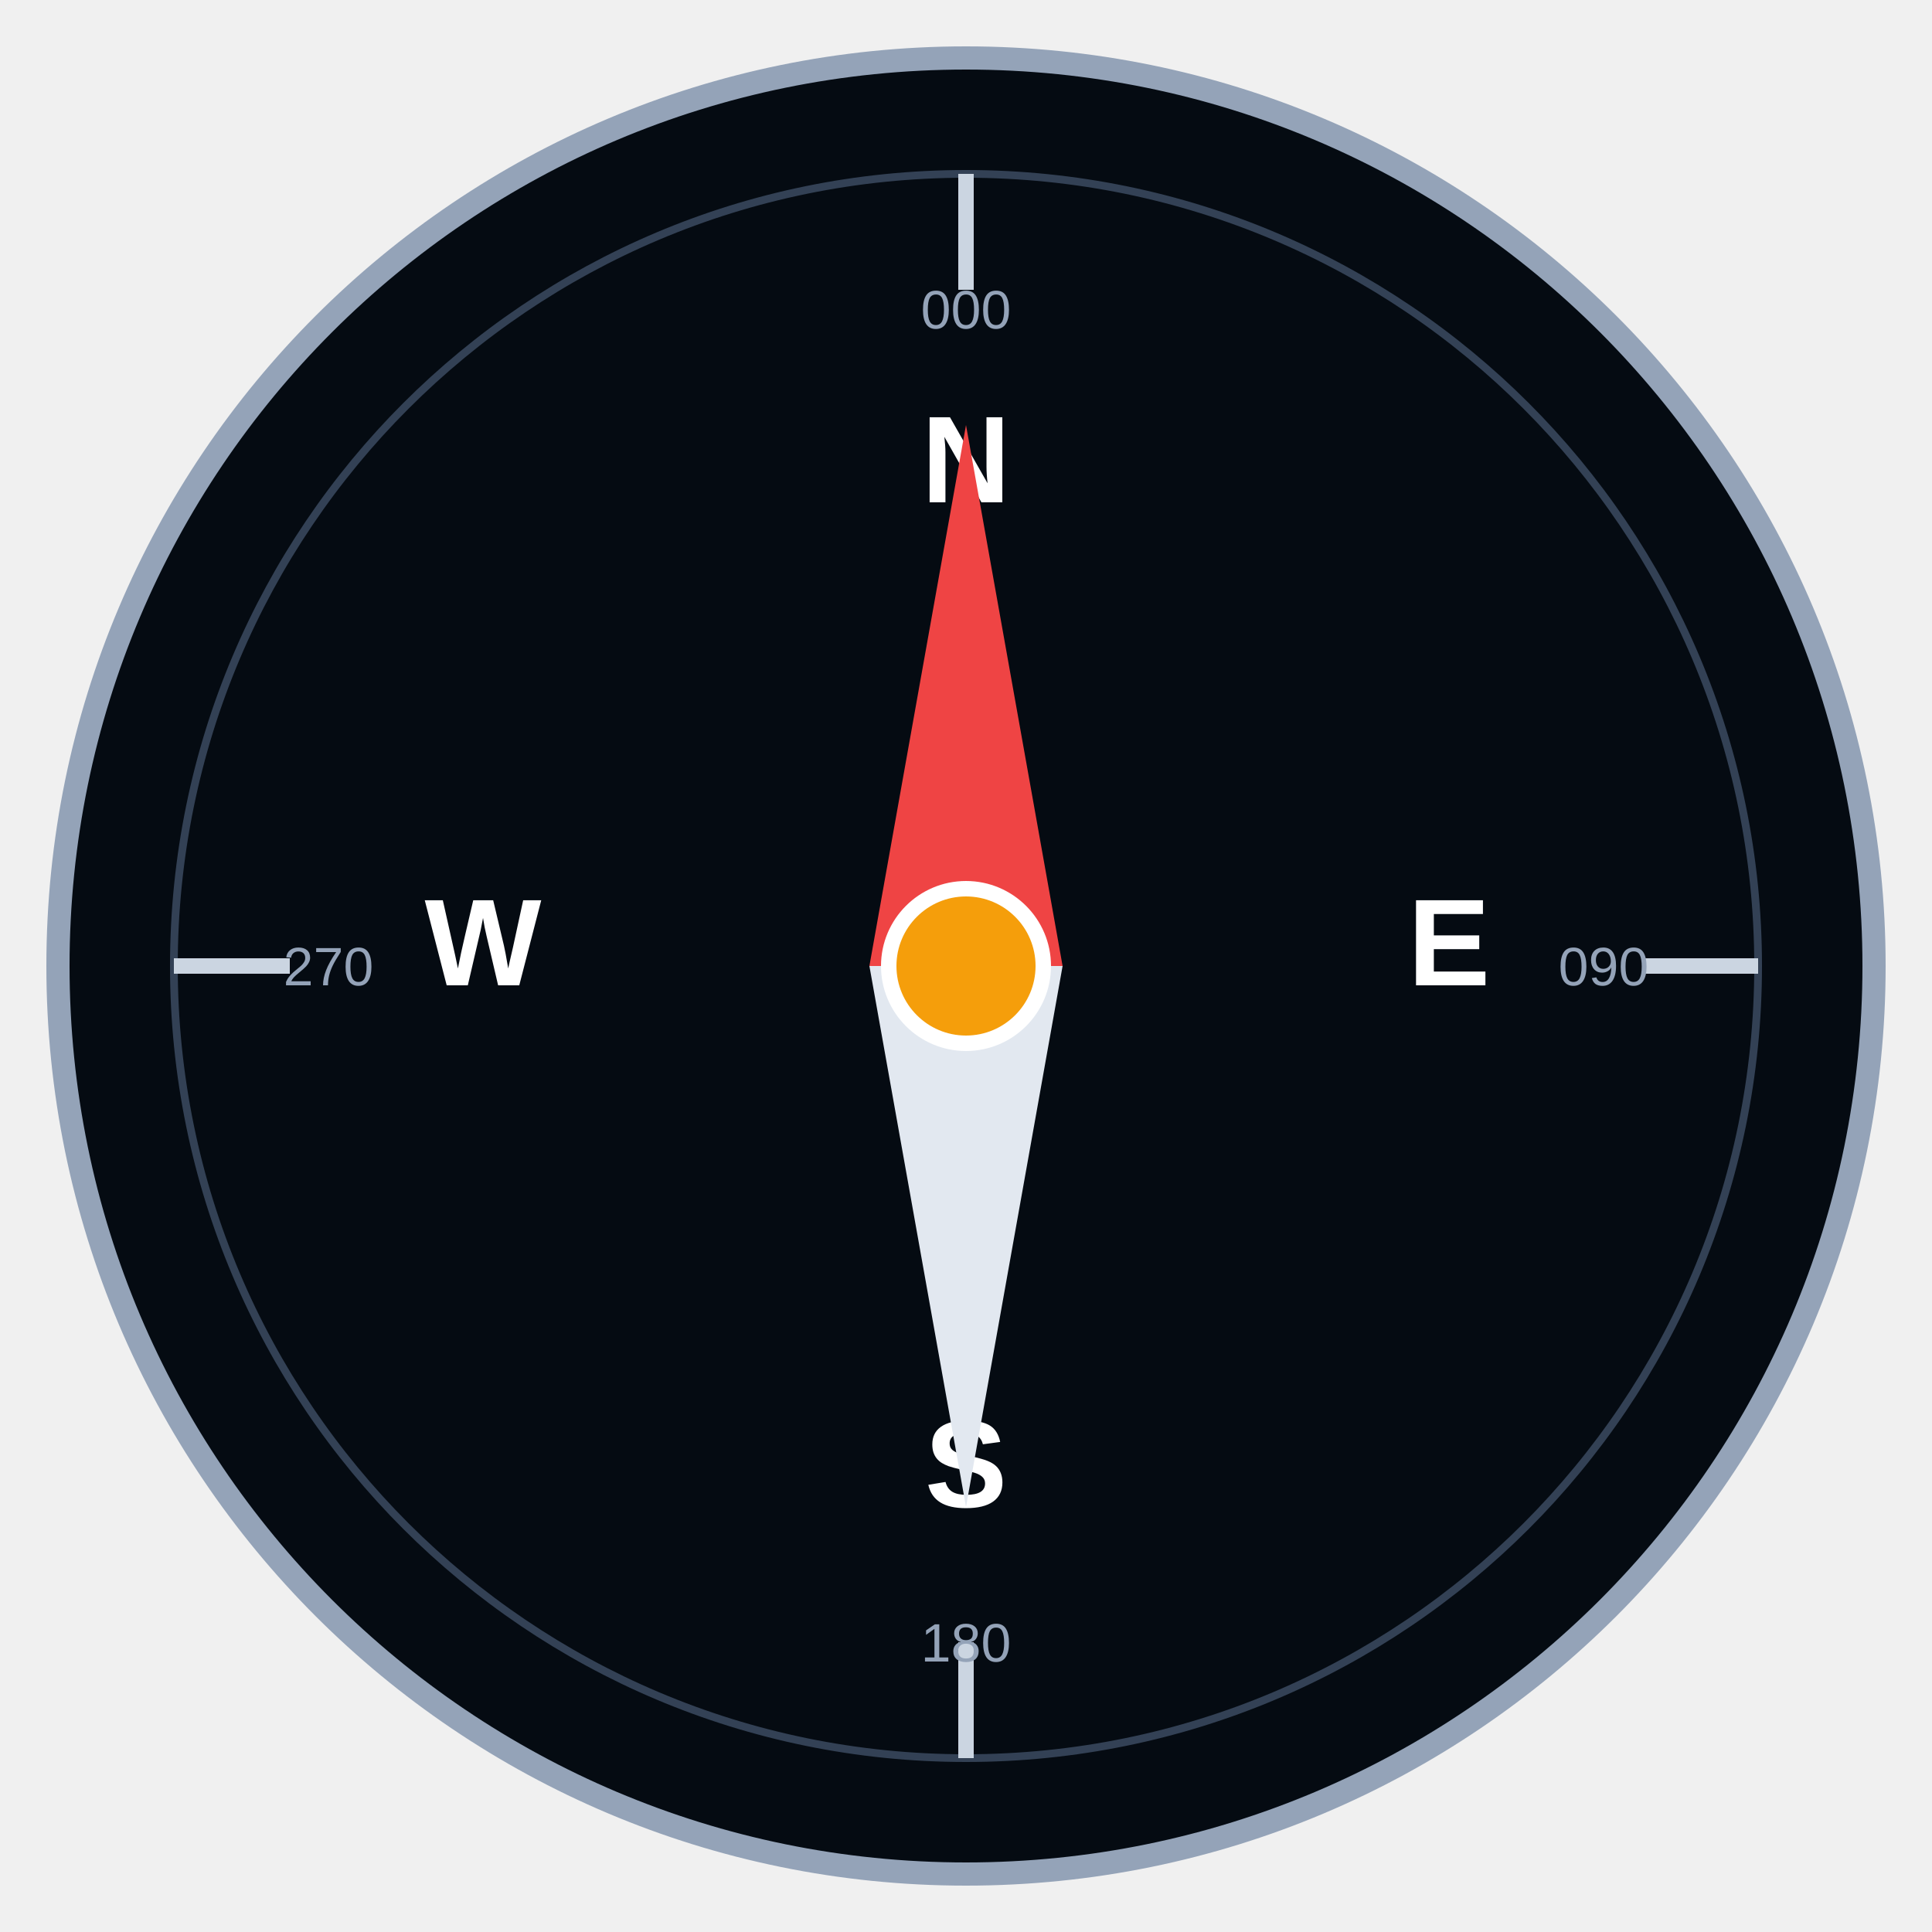
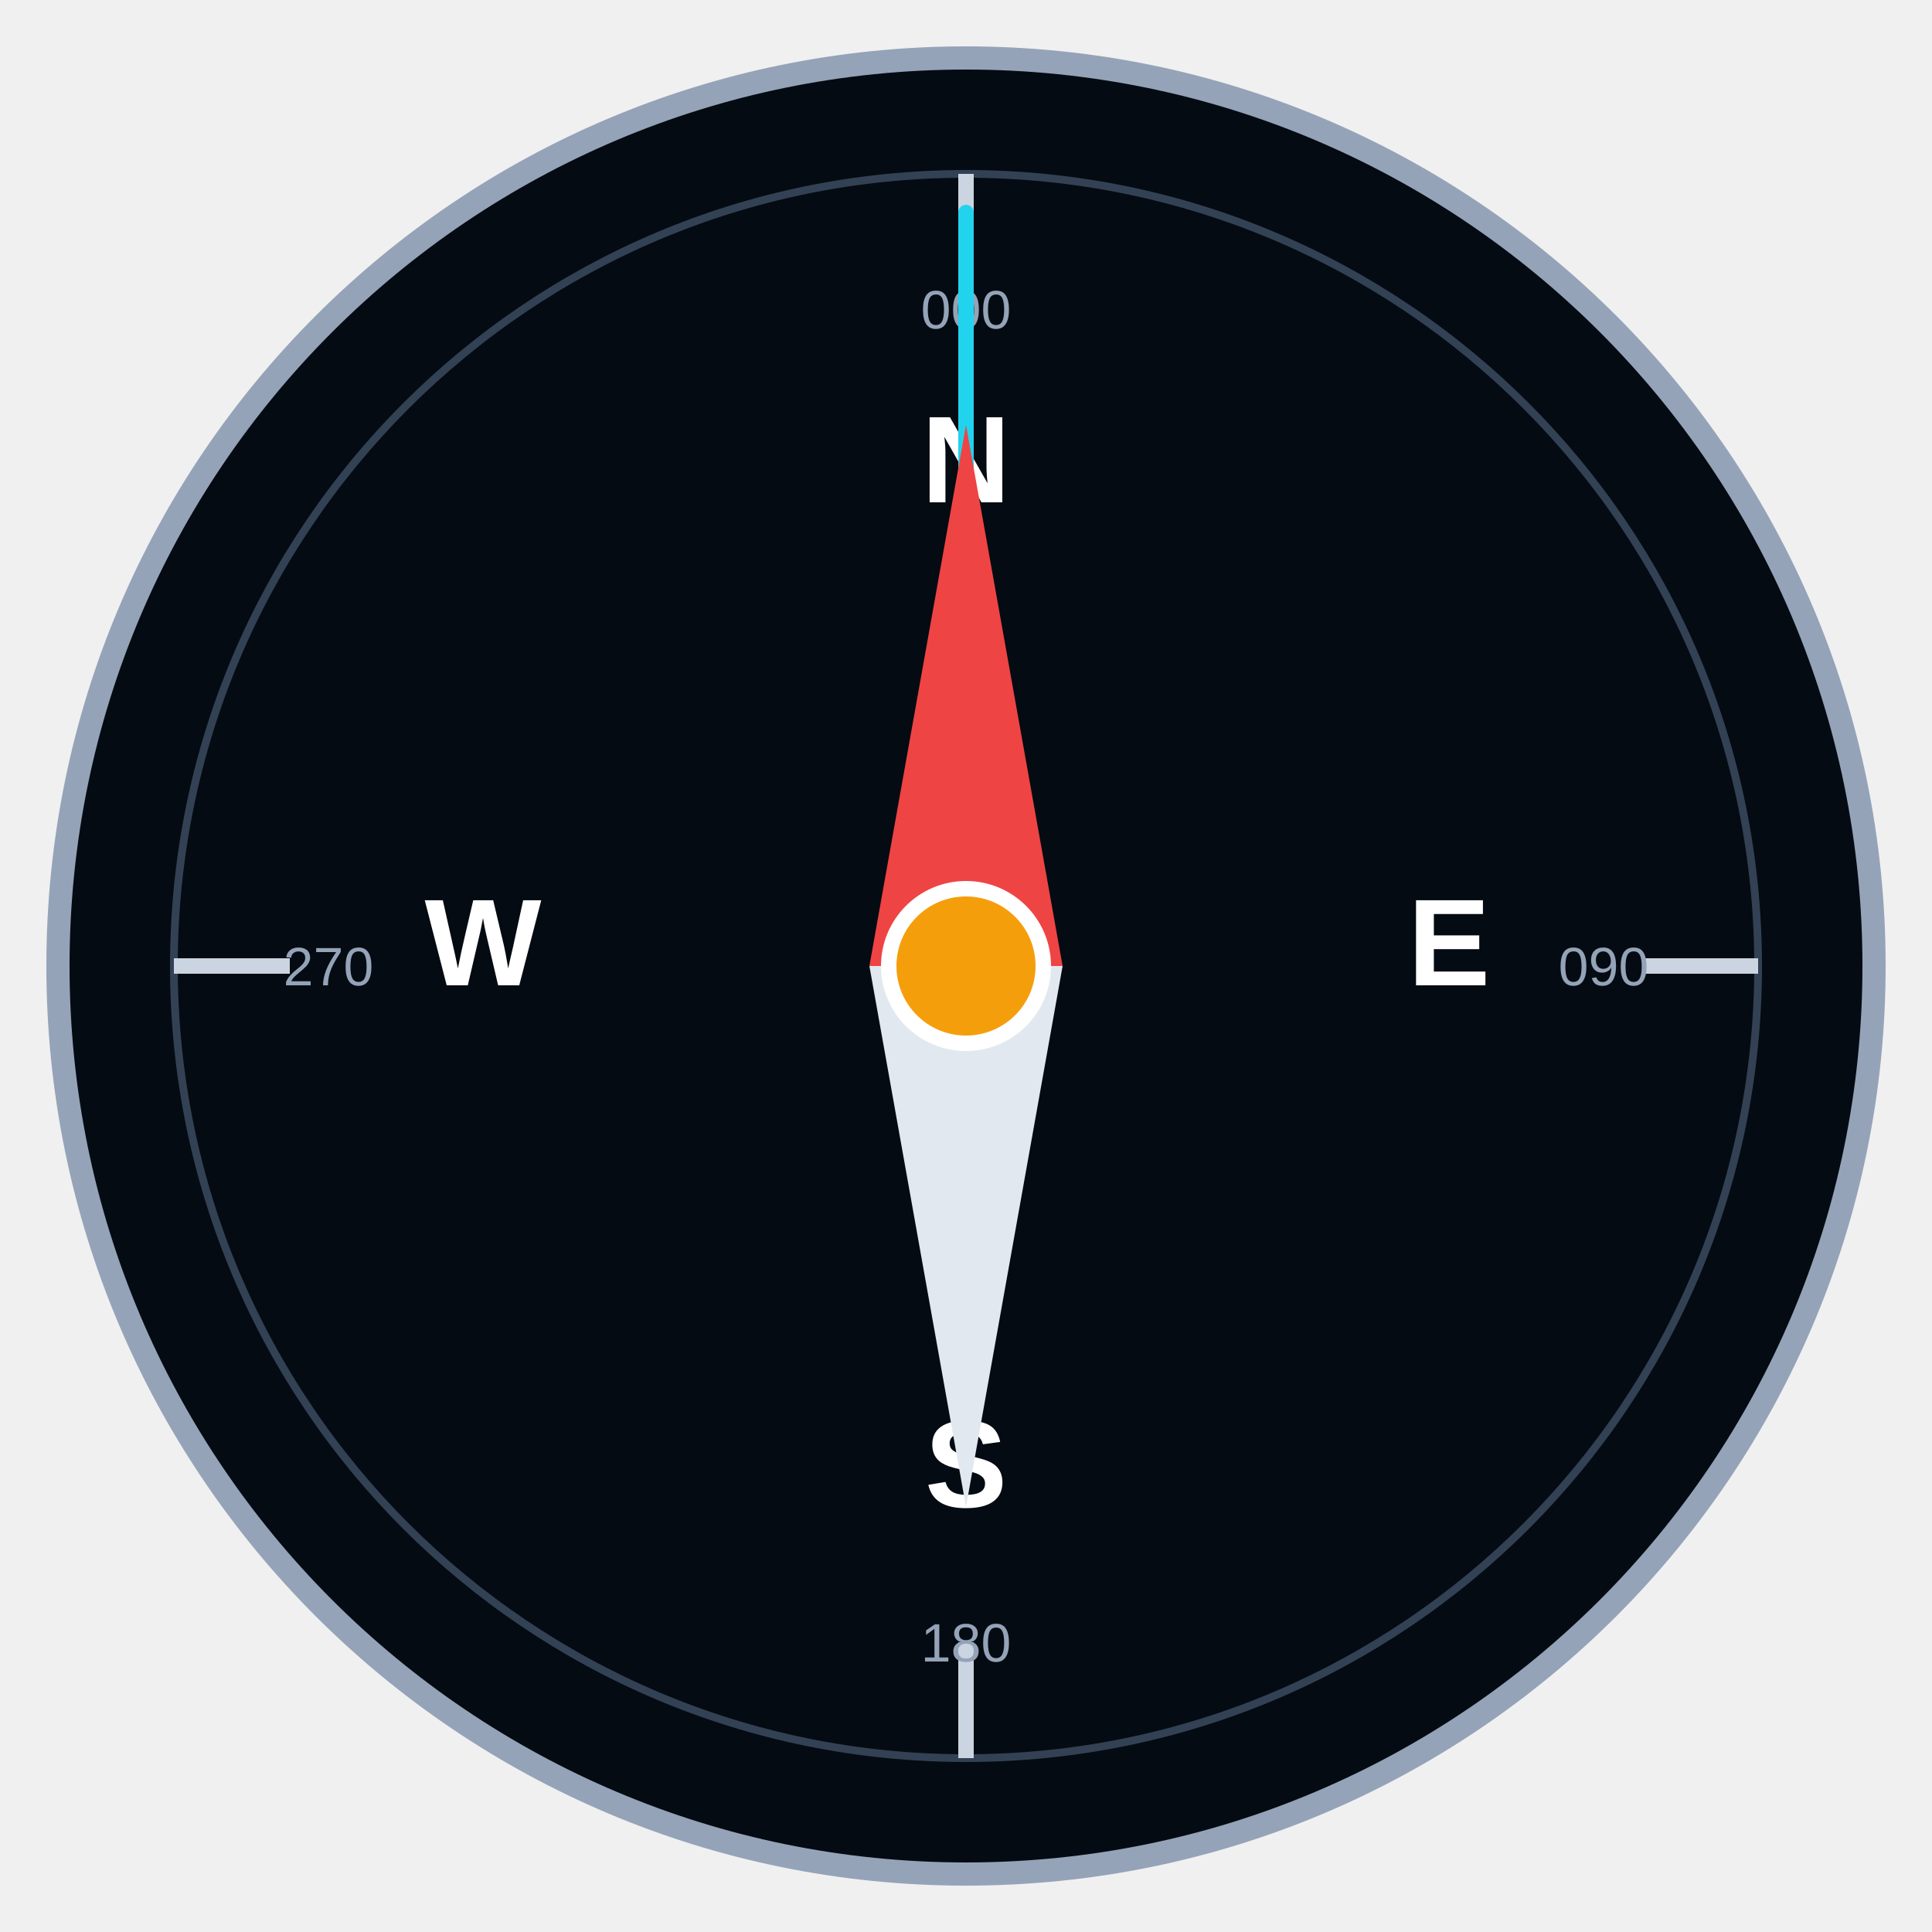
<svg xmlns="http://www.w3.org/2000/svg" width="500" height="500" viewBox="0 0 500 500">
  <circle cx="250" cy="250" r="235" fill="#050b12" stroke="#94a3b8" stroke-width="6" />
  <circle cx="250" cy="250" r="205" fill="none" stroke="#334155" stroke-width="2" />
  <g id="compass-rotation">
    <g stroke="#cbd5e1">
      <line x1="250" y1="45" x2="250" y2="75" stroke-width="4" />
      <line x1="455" y1="250" x2="425" y2="250" stroke-width="4" />
      <line x1="250" y1="455" x2="250" y2="425" stroke-width="4" />
      <line x1="45" y1="250" x2="75" y2="250" stroke-width="4" />
    </g>
    <g fill="#94a3b8" font-size="14" font-family="Arial" text-anchor="middle">
      <text x="250" y="85">000</text>
      <text x="415" y="255">090</text>
      <text x="250" y="430">180</text>
      <text x="85" y="255">270</text>
    </g>
    <g fill="white" font-size="32" font-weight="bold" font-family="Arial" text-anchor="middle">
      <text x="250" y="130">N</text>
      <text x="375" y="255">E</text>
      <text x="250" y="390">S</text>
      <text x="125" y="255">W</text>
    </g>
  </g>
+   <g id="rays">
+     <line id="north-ray" x1="250" y1="250" x2="250" y2="55" stroke="#22d3ee" stroke-width="4" stroke-linecap="round" />
+   </g>
  <g id="needle">
    <polygon points=" 250,110 225,250 275,250" fill="#ef4444" />
    <polygon points=" 250,390 225,250 275,250" fill="#e2e8f0" />
    <circle cx="250" cy="250" r="20" fill="#f59e0b" stroke="white" stroke-width="4" />
  </g>
</svg>
